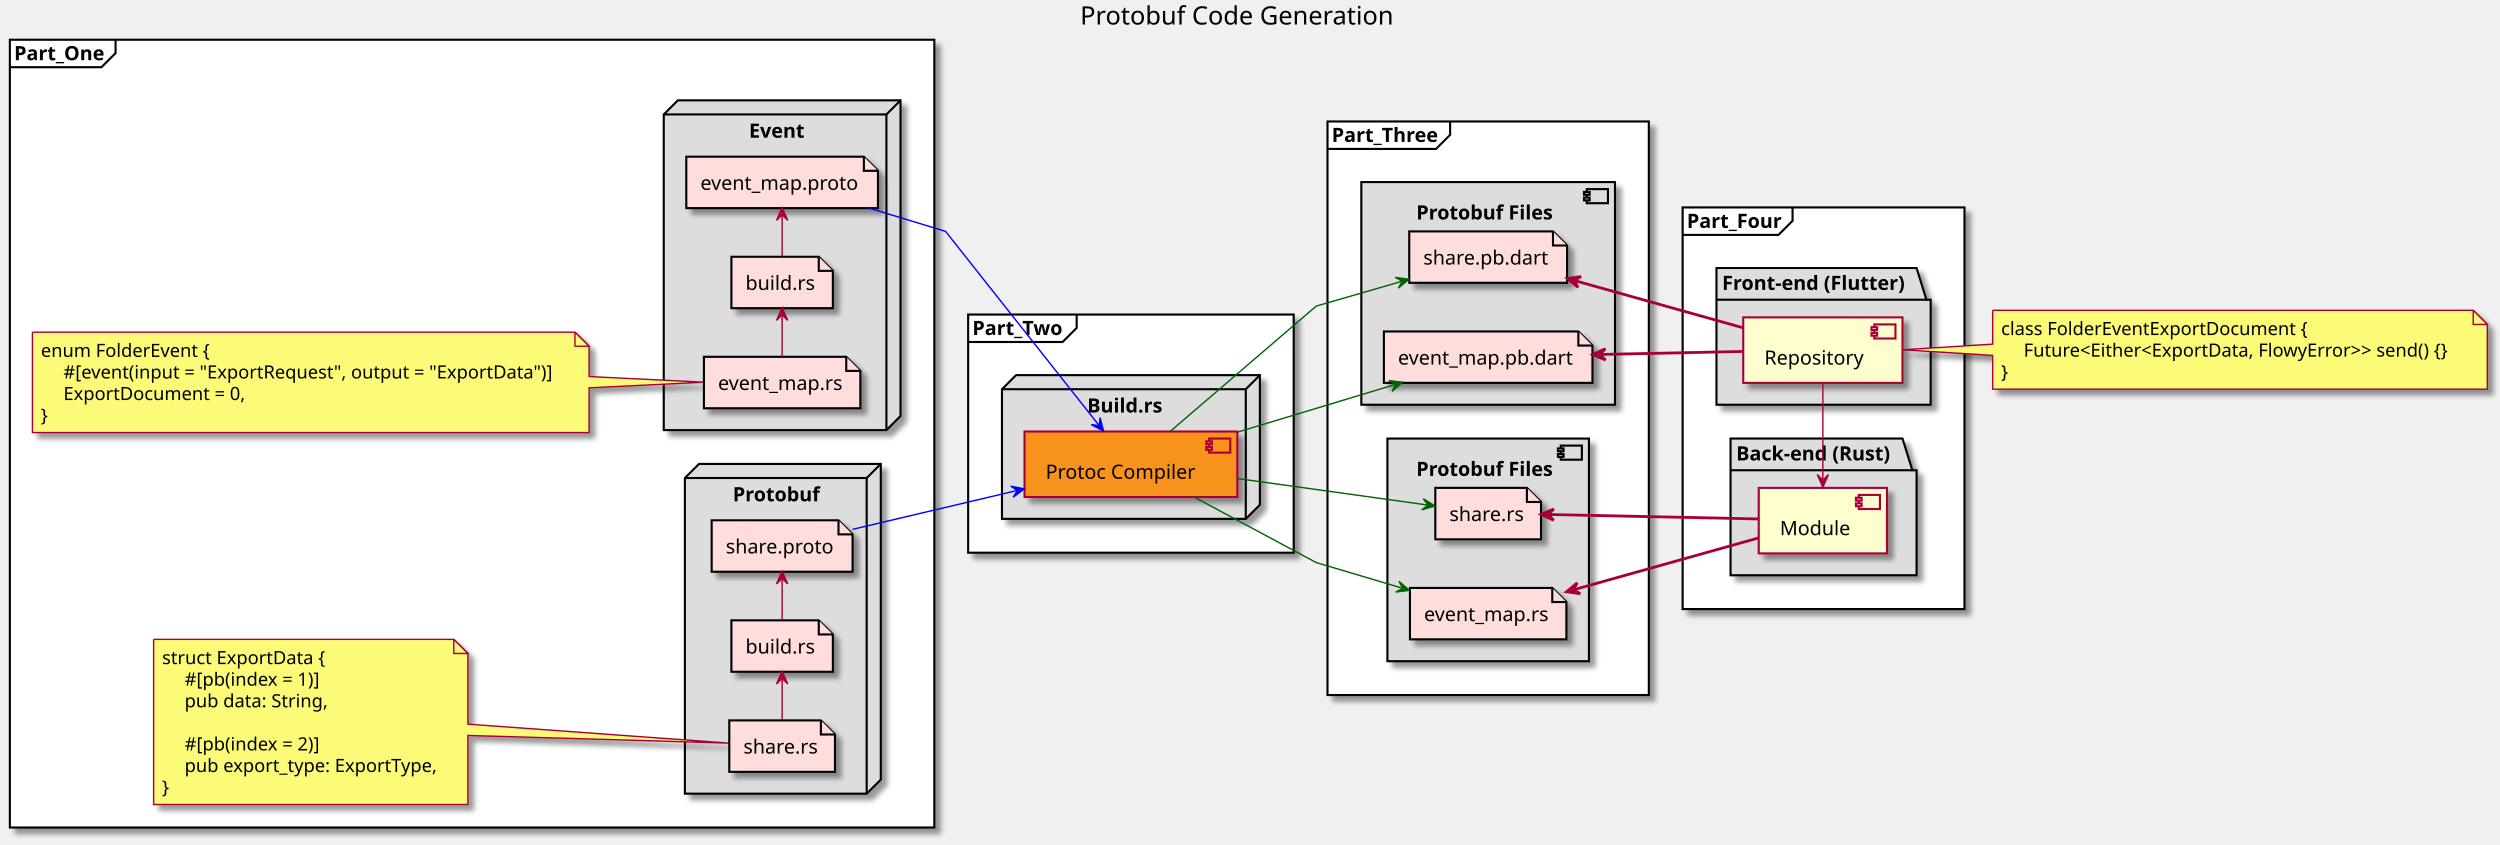
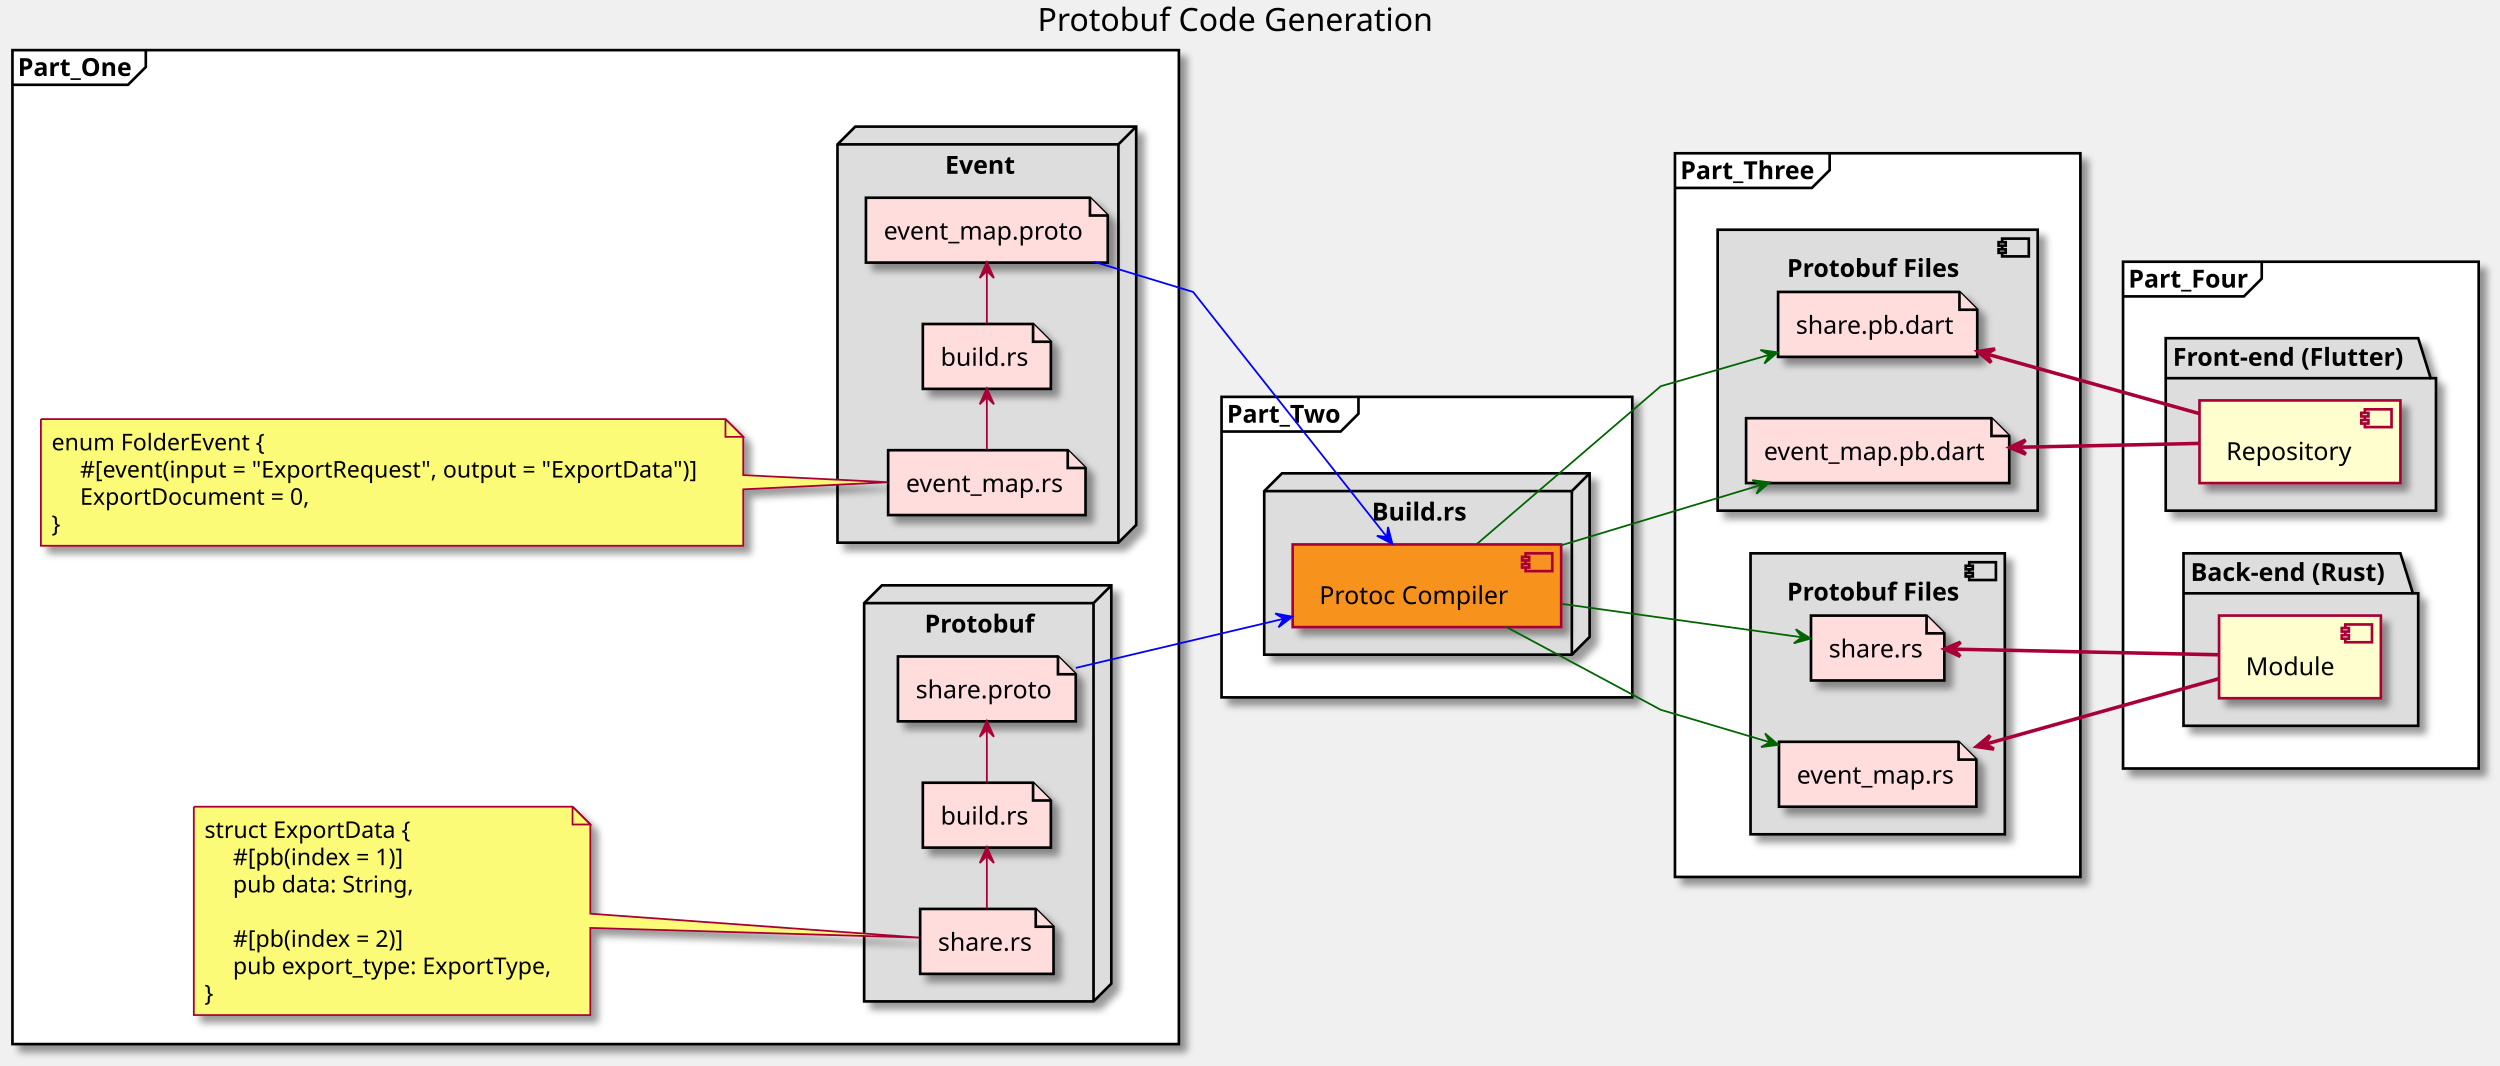
- <svg xmlns="http://www.w3.org/2000/svg" contentScriptType="application/ecmascript" contentStyleType="text/css" height="599px" preserveAspectRatio="none" style="width:1774px;height:599px;background:#FFFFFF;" version="1.1" viewBox="0 0 1774 599" width="1774px" zoomAndPan="magnify">
+ <svg xmlns="http://www.w3.org/2000/svg" contentScriptType="application/ecmascript" contentStyleType="text/css" height="599px" preserveAspectRatio="none" style="width:1406px;height:599px;background:#FFFFFF;" version="1.1" viewBox="0 0 1406 599" width="1406px" zoomAndPan="magnify">
  <defs>
-     <filter height="300%" id="f89fr1afpyk69" width="300%" x="-1" y="-1">
+     <filter height="300%" id="fx97t26i7odj3" width="300%" x="-1" y="-1">
      <feGaussianBlur result="blurOut" stdDeviation="2.0" />
      <feColorMatrix in="blurOut" result="blurOut2" type="matrix" values="0 0 0 0 0 0 0 0 0 0 0 0 0 0 0 0 0 0 .4 0" />
      <feOffset dx="4.0" dy="4.0" in="blurOut2" result="blurOut3" />
      <feBlend in="SourceGraphic" in2="blurOut3" mode="normal" />
    </filter>
  </defs>
  <g>
-     <text fill="#000000" font-family="sans-serif" font-size="18" lengthAdjust="spacing" textLength="226" x="766.5" y="17.402">Protobuf Code Generation</text>
-     <rect fill="#FFFFFF" filter="url(#f89fr1afpyk69)" height="559" style="stroke:#000000;stroke-width:1.5;" width="656" x="7" y="28.199" />
+     <text fill="#000000" font-family="sans-serif" font-size="18" lengthAdjust="spacing" textLength="226" x="583.5" y="17.402">Protobuf Code Generation</text>
+     <rect fill="#FFFFFF" filter="url(#fx97t26i7odj3)" height="559" style="stroke:#000000;stroke-width:1.5;" width="656" x="7" y="28.199" />
    <path d="M82,28.199 L82,37.688 L72,47.688 L7,47.688 " fill="none" style="stroke:#000000;stroke-width:1.5;" />
    <text fill="#000000" font-family="sans-serif" font-size="14" font-weight="bold" lengthAdjust="spacing" textLength="65" x="10" y="42.734">Part_One</text>
-     <polygon fill="#DDDDDD" filter="url(#f89fr1afpyk69)" points="471,81.199,481,71.199,639,71.199,639,295.199,629,305.199,471,305.199,471,81.199" style="stroke:#000000;stroke-width:1.5;" />
+     <polygon fill="#DDDDDD" filter="url(#fx97t26i7odj3)" points="471,81.199,481,71.199,639,71.199,639,295.199,629,305.199,471,305.199,471,81.199" style="stroke:#000000;stroke-width:1.5;" />
    <line style="stroke:#000000;stroke-width:1.5;" x1="629" x2="639" y1="81.199" y2="71.199" />
    <line style="stroke:#000000;stroke-width:1.5;" x1="471" x2="629" y1="81.199" y2="81.199" />
    <line style="stroke:#000000;stroke-width:1.5;" x1="629" x2="629" y1="81.199" y2="305.199" />
    <text fill="#000000" font-family="sans-serif" font-size="14" font-weight="bold" lengthAdjust="spacing" textLength="39" x="531.5" y="97.734">Event</text>
-     <polygon fill="#DDDDDD" filter="url(#f89fr1afpyk69)" points="486,339.199,496,329.199,625,329.199,625,553.199,615,563.199,486,563.199,486,339.199" style="stroke:#000000;stroke-width:1.5;" />
+     <polygon fill="#DDDDDD" filter="url(#fx97t26i7odj3)" points="486,339.199,496,329.199,625,329.199,625,553.199,615,563.199,486,563.199,486,339.199" style="stroke:#000000;stroke-width:1.5;" />
    <line style="stroke:#000000;stroke-width:1.5;" x1="615" x2="625" y1="339.199" y2="329.199" />
    <line style="stroke:#000000;stroke-width:1.5;" x1="486" x2="615" y1="339.199" y2="339.199" />
    <line style="stroke:#000000;stroke-width:1.5;" x1="615" x2="615" y1="339.199" y2="563.199" />
    <text fill="#000000" font-family="sans-serif" font-size="14" font-weight="bold" lengthAdjust="spacing" textLength="63" x="520" y="355.734">Protobuf</text>
-     <rect fill="#FFFFFF" filter="url(#f89fr1afpyk69)" height="169" style="stroke:#000000;stroke-width:1.5;" width="231" x="687" y="223.199" />
+     <rect fill="#FFFFFF" filter="url(#fx97t26i7odj3)" height="169" style="stroke:#000000;stroke-width:1.5;" width="231" x="687" y="223.199" />
    <path d="M764,223.199 L764,232.688 L754,242.688 L687,242.688 " fill="none" style="stroke:#000000;stroke-width:1.5;" />
    <text fill="#000000" font-family="sans-serif" font-size="14" font-weight="bold" lengthAdjust="spacing" textLength="67" x="690" y="237.734">Part_Two</text>
-     <polygon fill="#DDDDDD" filter="url(#f89fr1afpyk69)" points="711,276.199,721,266.199,894,266.199,894,358.199,884,368.199,711,368.199,711,276.199" style="stroke:#000000;stroke-width:1.5;" />
+     <polygon fill="#DDDDDD" filter="url(#fx97t26i7odj3)" points="711,276.199,721,266.199,894,266.199,894,358.199,884,368.199,711,368.199,711,276.199" style="stroke:#000000;stroke-width:1.5;" />
    <line style="stroke:#000000;stroke-width:1.5;" x1="884" x2="894" y1="276.199" y2="266.199" />
    <line style="stroke:#000000;stroke-width:1.5;" x1="711" x2="884" y1="276.199" y2="276.199" />
    <line style="stroke:#000000;stroke-width:1.5;" x1="884" x2="884" y1="276.199" y2="368.199" />
    <text fill="#000000" font-family="sans-serif" font-size="14" font-weight="bold" lengthAdjust="spacing" textLength="54" x="771.5" y="292.734">Build.rs</text>
-     <rect fill="#FFFFFF" filter="url(#f89fr1afpyk69)" height="407" style="stroke:#000000;stroke-width:1.5;" width="228" x="942" y="86.199" />
+     <rect fill="#FFFFFF" filter="url(#fx97t26i7odj3)" height="407" style="stroke:#000000;stroke-width:1.5;" width="228" x="942" y="86.199" />
    <path d="M1029,86.199 L1029,95.688 L1019,105.688 L942,105.688 " fill="none" style="stroke:#000000;stroke-width:1.5;" />
    <text fill="#000000" font-family="sans-serif" font-size="14" font-weight="bold" lengthAdjust="spacing" textLength="77" x="945" y="100.734">Part_Three</text>
-     <rect fill="#DDDDDD" filter="url(#f89fr1afpyk69)" height="158" style="stroke:#000000;stroke-width:1.5;" width="180" x="966" y="129.199" />
+     <rect fill="#DDDDDD" filter="url(#fx97t26i7odj3)" height="158" style="stroke:#000000;stroke-width:1.5;" width="180" x="966" y="129.199" />
    <rect fill="#DDDDDD" height="10" style="stroke:#000000;stroke-width:1.5;" width="15" x="1126" y="134.199" />
    <rect fill="#DDDDDD" height="2" style="stroke:#000000;stroke-width:1.5;" width="4" x="1124" y="136.199" />
    <rect fill="#DDDDDD" height="2" style="stroke:#000000;stroke-width:1.5;" width="4" x="1124" y="140.199" />
    <text fill="#000000" font-family="sans-serif" font-size="14" font-weight="bold" lengthAdjust="spacing" textLength="102" x="1005" y="155.734">Protobuf Files</text>
-     <rect fill="#DDDDDD" filter="url(#f89fr1afpyk69)" height="158" style="stroke:#000000;stroke-width:1.5;" width="143" x="984.5" y="311.199" />
+     <rect fill="#DDDDDD" filter="url(#fx97t26i7odj3)" height="158" style="stroke:#000000;stroke-width:1.5;" width="143" x="984.5" y="311.199" />
    <rect fill="#DDDDDD" height="10" style="stroke:#000000;stroke-width:1.5;" width="15" x="1107.5" y="316.199" />
    <rect fill="#DDDDDD" height="2" style="stroke:#000000;stroke-width:1.5;" width="4" x="1105.5" y="318.199" />
    <rect fill="#DDDDDD" height="2" style="stroke:#000000;stroke-width:1.5;" width="4" x="1105.5" y="322.199" />
    <text fill="#000000" font-family="sans-serif" font-size="14" font-weight="bold" lengthAdjust="spacing" textLength="102" x="1005" y="337.734">Protobuf Files</text>
-     <rect fill="#FFFFFF" filter="url(#f89fr1afpyk69)" height="285" style="stroke:#000000;stroke-width:1.5;" width="200" x="1194" y="147.199" />
+     <rect fill="#FFFFFF" filter="url(#fx97t26i7odj3)" height="285" style="stroke:#000000;stroke-width:1.5;" width="200" x="1194" y="147.199" />
    <path d="M1272,147.199 L1272,156.688 L1262,166.688 L1194,166.688 " fill="none" style="stroke:#000000;stroke-width:1.5;" />
    <text fill="#000000" font-family="sans-serif" font-size="14" font-weight="bold" lengthAdjust="spacing" textLength="68" x="1197" y="161.734">Part_Four</text>
-     <polygon fill="#DDDDDD" filter="url(#f89fr1afpyk69)" points="1218,190.199,1360,190.199,1367,212.688,1370,212.688,1370,287.199,1218,287.199,1218,190.199" style="stroke:#000000;stroke-width:1.5;" />
+     <polygon fill="#DDDDDD" filter="url(#fx97t26i7odj3)" points="1218,190.199,1360,190.199,1367,212.688,1370,212.688,1370,287.199,1218,287.199,1218,190.199" style="stroke:#000000;stroke-width:1.5;" />
    <line style="stroke:#000000;stroke-width:1.5;" x1="1218" x2="1367" y1="212.688" y2="212.688" />
    <text fill="#000000" font-family="sans-serif" font-size="14" font-weight="bold" lengthAdjust="spacing" textLength="136" x="1222" y="205.734">Front-end (Flutter)</text>
-     <polygon fill="#DDDDDD" filter="url(#f89fr1afpyk69)" points="1228,311.199,1350,311.199,1357,333.688,1360,333.688,1360,408.199,1228,408.199,1228,311.199" style="stroke:#000000;stroke-width:1.5;" />
+     <polygon fill="#DDDDDD" filter="url(#fx97t26i7odj3)" points="1228,311.199,1350,311.199,1357,333.688,1360,333.688,1360,408.199,1228,408.199,1228,311.199" style="stroke:#000000;stroke-width:1.5;" />
    <line style="stroke:#000000;stroke-width:1.5;" x1="1228" x2="1357" y1="333.688" y2="333.688" />
    <text fill="#000000" font-family="sans-serif" font-size="14" font-weight="bold" lengthAdjust="spacing" textLength="116" x="1232" y="326.734">Back-end (Rust)</text>
-     <path d="M23,235.699 L23,306.941 A0,0 0 0 0 23,306.941 L418,306.941 A0,0 0 0 0 418,306.941 L418,275.199 L499.43,271.199 L418,267.199 L418,245.699 L408,235.699 L23,235.699 A0,0 0 0 0 23,235.699 " fill="#FBFB77" filter="url(#f89fr1afpyk69)" style="stroke:#A80036;stroke-width:1.0;" />
+     <path d="M23,235.699 L23,306.941 A0,0 0 0 0 23,306.941 L418,306.941 A0,0 0 0 0 418,306.941 L418,275.199 L499.43,271.199 L418,267.199 L418,245.699 L408,235.699 L23,235.699 A0,0 0 0 0 23,235.699 " fill="#FBFB77" filter="url(#fx97t26i7odj3)" style="stroke:#A80036;stroke-width:1.0;" />
    <path d="M408,235.699 L408,245.699 L418,245.699 L408,235.699 " fill="#FBFB77" style="stroke:#A80036;stroke-width:1.0;" />
    <text fill="#000000" font-family="sans-serif" font-size="13" lengthAdjust="spacing" textLength="120" x="29" y="253.268">enum FolderEvent {</text>
    <text fill="#000000" font-family="sans-serif" font-size="13" lengthAdjust="spacing" textLength="358" x="45" y="268.578">#[event(input = "ExportRequest", output = "ExportData")]</text>
    <text fill="#000000" font-family="sans-serif" font-size="13" lengthAdjust="spacing" textLength="136" x="45" y="283.889">ExportDocument = 0,</text>
    <text fill="#000000" font-family="sans-serif" font-size="13" lengthAdjust="spacing" textLength="4" x="29" y="299.199">}</text>
-     <path d="M109,453.699 L109,570.873 A0,0 0 0 0 109,570.873 L332,570.873 A0,0 0 0 0 332,570.873 L332,521.859 L517.48,527.329 L332,513.859 L332,463.699 L322,453.699 L109,453.699 A0,0 0 0 0 109,453.699 " fill="#FBFB77" filter="url(#f89fr1afpyk69)" style="stroke:#A80036;stroke-width:1.0;" />
+     <path d="M109,453.699 L109,570.873 A0,0 0 0 0 109,570.873 L332,570.873 A0,0 0 0 0 332,570.873 L332,521.859 L517.48,527.329 L332,513.859 L332,463.699 L322,453.699 L109,453.699 A0,0 0 0 0 109,453.699 " fill="#FBFB77" filter="url(#fx97t26i7odj3)" style="stroke:#A80036;stroke-width:1.0;" />
    <path d="M322,453.699 L322,463.699 L332,463.699 L322,453.699 " fill="#FBFB77" style="stroke:#A80036;stroke-width:1.0;" />
    <text fill="#000000" font-family="sans-serif" font-size="13" lengthAdjust="spacing" textLength="119" x="115" y="471.268">struct ExportData {</text>
    <text fill="#000000" font-family="sans-serif" font-size="13" lengthAdjust="spacing" textLength="101" x="131" y="486.578">#[pb(index = 1)]</text>
    <text fill="#000000" font-family="sans-serif" font-size="13" lengthAdjust="spacing" textLength="104" x="131" y="501.889">pub data: String,</text>
    <text fill="#000000" font-family="sans-serif" font-size="13" lengthAdjust="spacing" textLength="0" x="119" y="517.199" />
    <text fill="#000000" font-family="sans-serif" font-size="13" lengthAdjust="spacing" textLength="101" x="131" y="532.51">#[pb(index = 2)]</text>
    <text fill="#000000" font-family="sans-serif" font-size="13" lengthAdjust="spacing" textLength="186" x="131" y="547.82">pub export_type: ExportType,</text>
    <text fill="#000000" font-family="sans-serif" font-size="13" lengthAdjust="spacing" textLength="4" x="115" y="563.131">}</text>
-     <polygon fill="#FFDDDD" filter="url(#f89fr1afpyk69)" points="499.5,253.199,499.5,289.688,610.5,289.688,610.5,263.199,600.5,253.199,499.5,253.199" style="stroke:#000000;stroke-width:1.5;" />
+     <polygon fill="#FFDDDD" filter="url(#fx97t26i7odj3)" points="499.5,253.199,499.5,289.688,610.5,289.688,610.5,263.199,600.5,253.199,499.5,253.199" style="stroke:#000000;stroke-width:1.5;" />
    <path d="M600.5,253.199 L600.5,263.199 L610.5,263.199 " fill="#FFDDDD" style="stroke:#000000;stroke-width:1.5;" />
    <text fill="#000000" font-family="sans-serif" font-size="14" lengthAdjust="spacing" textLength="91" x="509.5" y="276.734">event_map.rs</text>
-     <polygon fill="#FFDDDD" filter="url(#f89fr1afpyk69)" points="519,182.199,519,218.688,591,218.688,591,192.199,581,182.199,519,182.199" style="stroke:#000000;stroke-width:1.5;" />
+     <polygon fill="#FFDDDD" filter="url(#fx97t26i7odj3)" points="519,182.199,519,218.688,591,218.688,591,192.199,581,182.199,519,182.199" style="stroke:#000000;stroke-width:1.5;" />
    <path d="M581,182.199 L581,192.199 L591,192.199 " fill="#FFDDDD" style="stroke:#000000;stroke-width:1.5;" />
    <text fill="#000000" font-family="sans-serif" font-size="14" lengthAdjust="spacing" textLength="52" x="529" y="205.734">build.rs</text>
-     <polygon fill="#FFDDDD" filter="url(#f89fr1afpyk69)" points="487,111.199,487,147.688,623,147.688,623,121.199,613,111.199,487,111.199" style="stroke:#000000;stroke-width:1.5;" />
+     <polygon fill="#FFDDDD" filter="url(#fx97t26i7odj3)" points="487,111.199,487,147.688,623,147.688,623,121.199,613,111.199,487,111.199" style="stroke:#000000;stroke-width:1.5;" />
    <path d="M613,111.199 L613,121.199 L623,121.199 " fill="#FFDDDD" style="stroke:#000000;stroke-width:1.5;" />
    <text fill="#000000" font-family="sans-serif" font-size="14" lengthAdjust="spacing" textLength="116" x="497" y="134.734">event_map.proto</text>
-     <polygon fill="#FFDDDD" filter="url(#f89fr1afpyk69)" points="517.5,511.199,517.5,547.688,592.5,547.688,592.5,521.199,582.5,511.199,517.5,511.199" style="stroke:#000000;stroke-width:1.5;" />
+     <polygon fill="#FFDDDD" filter="url(#fx97t26i7odj3)" points="517.5,511.199,517.5,547.688,592.5,547.688,592.5,521.199,582.5,511.199,517.5,511.199" style="stroke:#000000;stroke-width:1.5;" />
    <path d="M582.5,511.199 L582.5,521.199 L592.5,521.199 " fill="#FFDDDD" style="stroke:#000000;stroke-width:1.5;" />
    <text fill="#000000" font-family="sans-serif" font-size="14" lengthAdjust="spacing" textLength="55" x="527.5" y="534.734">share.rs</text>
-     <polygon fill="#FFDDDD" filter="url(#f89fr1afpyk69)" points="519,440.199,519,476.688,591,476.688,591,450.199,581,440.199,519,440.199" style="stroke:#000000;stroke-width:1.5;" />
+     <polygon fill="#FFDDDD" filter="url(#fx97t26i7odj3)" points="519,440.199,519,476.688,591,476.688,591,450.199,581,440.199,519,440.199" style="stroke:#000000;stroke-width:1.5;" />
    <path d="M581,440.199 L581,450.199 L591,450.199 " fill="#FFDDDD" style="stroke:#000000;stroke-width:1.5;" />
    <text fill="#000000" font-family="sans-serif" font-size="14" lengthAdjust="spacing" textLength="52" x="529" y="463.734">build.rs</text>
-     <polygon fill="#FFDDDD" filter="url(#f89fr1afpyk69)" points="505,369.199,505,405.688,605,405.688,605,379.199,595,369.199,505,369.199" style="stroke:#000000;stroke-width:1.5;" />
+     <polygon fill="#FFDDDD" filter="url(#fx97t26i7odj3)" points="505,369.199,505,405.688,605,405.688,605,379.199,595,369.199,505,369.199" style="stroke:#000000;stroke-width:1.5;" />
    <path d="M595,369.199 L595,379.199 L605,379.199 " fill="#FFDDDD" style="stroke:#000000;stroke-width:1.5;" />
    <text fill="#000000" font-family="sans-serif" font-size="14" lengthAdjust="spacing" textLength="80" x="515" y="392.734">share.proto</text>
-     <rect fill="#F7931E" filter="url(#f89fr1afpyk69)" height="46.488" style="stroke:#A80036;stroke-width:1.5;" width="151" x="727" y="306.199" />
+     <rect fill="#F7931E" filter="url(#fx97t26i7odj3)" height="46.488" style="stroke:#A80036;stroke-width:1.5;" width="151" x="727" y="306.199" />
    <rect fill="#F7931E" height="10" style="stroke:#A80036;stroke-width:1.5;" width="15" x="858" y="311.199" />
    <rect fill="#F7931E" height="2" style="stroke:#A80036;stroke-width:1.5;" width="4" x="856" y="313.199" />
    <rect fill="#F7931E" height="2" style="stroke:#A80036;stroke-width:1.5;" width="4" x="856" y="317.199" />
    <text fill="#000000" font-family="sans-serif" font-size="14" lengthAdjust="spacing" textLength="111" x="742" y="339.734">Protoc Compiler</text>
-     <polygon fill="#FFDDDD" filter="url(#f89fr1afpyk69)" points="982,235.199,982,271.688,1130,271.688,1130,245.199,1120,235.199,982,235.199" style="stroke:#000000;stroke-width:1.5;" />
+     <polygon fill="#FFDDDD" filter="url(#fx97t26i7odj3)" points="982,235.199,982,271.688,1130,271.688,1130,245.199,1120,235.199,982,235.199" style="stroke:#000000;stroke-width:1.5;" />
    <path d="M1120,235.199 L1120,245.199 L1130,245.199 " fill="#FFDDDD" style="stroke:#000000;stroke-width:1.5;" />
    <text fill="#000000" font-family="sans-serif" font-size="14" lengthAdjust="spacing" textLength="128" x="992" y="258.734">event_map.pb.dart</text>
-     <polygon fill="#FFDDDD" filter="url(#f89fr1afpyk69)" points="1000,164.199,1000,200.688,1112,200.688,1112,174.199,1102,164.199,1000,164.199" style="stroke:#000000;stroke-width:1.5;" />
+     <polygon fill="#FFDDDD" filter="url(#fx97t26i7odj3)" points="1000,164.199,1000,200.688,1112,200.688,1112,174.199,1102,164.199,1000,164.199" style="stroke:#000000;stroke-width:1.5;" />
    <path d="M1102,164.199 L1102,174.199 L1112,174.199 " fill="#FFDDDD" style="stroke:#000000;stroke-width:1.5;" />
    <text fill="#000000" font-family="sans-serif" font-size="14" lengthAdjust="spacing" textLength="92" x="1010" y="187.734">share.pb.dart</text>
-     <polygon fill="#FFDDDD" filter="url(#f89fr1afpyk69)" points="1000.5,417.199,1000.5,453.688,1111.5,453.688,1111.5,427.199,1101.5,417.199,1000.5,417.199" style="stroke:#000000;stroke-width:1.5;" />
+     <polygon fill="#FFDDDD" filter="url(#fx97t26i7odj3)" points="1000.5,417.199,1000.5,453.688,1111.5,453.688,1111.5,427.199,1101.5,417.199,1000.5,417.199" style="stroke:#000000;stroke-width:1.5;" />
    <path d="M1101.5,417.199 L1101.5,427.199 L1111.5,427.199 " fill="#FFDDDD" style="stroke:#000000;stroke-width:1.5;" />
    <text fill="#000000" font-family="sans-serif" font-size="14" lengthAdjust="spacing" textLength="91" x="1010.5" y="440.734">event_map.rs</text>
-     <polygon fill="#FFDDDD" filter="url(#f89fr1afpyk69)" points="1018.5,346.199,1018.5,382.688,1093.5,382.688,1093.5,356.199,1083.5,346.199,1018.5,346.199" style="stroke:#000000;stroke-width:1.5;" />
+     <polygon fill="#FFDDDD" filter="url(#fx97t26i7odj3)" points="1018.5,346.199,1018.5,382.688,1093.5,382.688,1093.5,356.199,1083.5,346.199,1018.5,346.199" style="stroke:#000000;stroke-width:1.5;" />
    <path d="M1083.5,346.199 L1083.5,356.199 L1093.5,356.199 " fill="#FFDDDD" style="stroke:#000000;stroke-width:1.5;" />
    <text fill="#000000" font-family="sans-serif" font-size="14" lengthAdjust="spacing" textLength="55" x="1028.5" y="369.734">share.rs</text>
-     <rect fill="#FEFECE" filter="url(#f89fr1afpyk69)" height="46.488" style="stroke:#A80036;stroke-width:1.5;" width="113" x="1237" y="225.199" />
+     <rect fill="#FEFECE" filter="url(#fx97t26i7odj3)" height="46.488" style="stroke:#A80036;stroke-width:1.5;" width="113" x="1237" y="225.199" />
    <rect fill="#FEFECE" height="10" style="stroke:#A80036;stroke-width:1.5;" width="15" x="1330" y="230.199" />
    <rect fill="#FEFECE" height="2" style="stroke:#A80036;stroke-width:1.5;" width="4" x="1328" y="232.199" />
    <rect fill="#FEFECE" height="2" style="stroke:#A80036;stroke-width:1.5;" width="4" x="1328" y="236.199" />
    <text fill="#000000" font-family="sans-serif" font-size="14" lengthAdjust="spacing" textLength="73" x="1252" y="258.734">Repository</text>
-     <rect fill="#FEFECE" filter="url(#f89fr1afpyk69)" height="46.488" style="stroke:#A80036;stroke-width:1.5;" width="91" x="1248" y="346.199" />
+     <rect fill="#FEFECE" filter="url(#fx97t26i7odj3)" height="46.488" style="stroke:#A80036;stroke-width:1.5;" width="91" x="1248" y="346.199" />
    <rect fill="#FEFECE" height="10" style="stroke:#A80036;stroke-width:1.5;" width="15" x="1319" y="351.199" />
    <rect fill="#FEFECE" height="2" style="stroke:#A80036;stroke-width:1.5;" width="4" x="1317" y="353.199" />
    <rect fill="#FEFECE" height="2" style="stroke:#A80036;stroke-width:1.5;" width="4" x="1317" y="357.199" />
    <text fill="#000000" font-family="sans-serif" font-size="14" lengthAdjust="spacing" textLength="51" x="1263" y="379.734">Module</text>
-     <path d="M1414,220.199 L1414,244.199 L1350.14,248.199 L1414,252.199 L1414,276.131 A0,0 0 0 0 1414,276.131 L1765,276.131 A0,0 0 0 0 1765,276.131 L1765,230.199 L1755,220.199 L1414,220.199 A0,0 0 0 0 1414,220.199 " fill="#FBFB77" filter="url(#f89fr1afpyk69)" style="stroke:#A80036;stroke-width:1.0;" />
-     <path d="M1755,220.199 L1755,230.199 L1765,230.199 L1755,220.199 " fill="#FBFB77" style="stroke:#A80036;stroke-width:1.0;" />
-     <text fill="#000000" font-family="sans-serif" font-size="13" lengthAdjust="spacing" textLength="223" x="1420" y="237.768">class FolderEventExportDocument {</text>
-     <text fill="#000000" font-family="sans-serif" font-size="13" lengthAdjust="spacing" textLength="314" x="1436" y="253.078">Future&lt;Either&lt;ExportData, FlowyError&gt;&gt; send() {}</text>
-     <text fill="#000000" font-family="sans-serif" font-size="13" lengthAdjust="spacing" textLength="4" x="1420" y="268.389">}</text>
    <path d="M555,253.019 C555,249.839 555,247.529 555,247.529 C555,247.529 555,223.869 555,223.869 C555,223.869 555,223.719 555,223.459 " fill="none" id="EventSource-to-EventCodeGen" style="stroke:#A80036;stroke-width:1.0;" />
    <polygon fill="#A80036" points="555,218.379,551,227.379,555,223.379,559,227.379,555,218.379" style="stroke:#A80036;stroke-width:1.0;" />
    <path d="M555,182.019 C555,178.839 555,176.529 555,176.529 C555,176.529 555,152.869 555,152.869 C555,152.869 555,152.719 555,152.459 " fill="none" id="EventCodeGen-to-EventDefine" style="stroke:#A80036;stroke-width:1.0;" />
    <polygon fill="#A80036" points="555,147.379,551,156.379,555,152.379,559,156.379,555,147.379" style="stroke:#A80036;stroke-width:1.0;" />
    <path d="M555,511.019 C555,507.839 555,505.529 555,505.529 C555,505.529 555,481.869 555,481.869 C555,481.869 555,481.719 555,481.459 " fill="none" id="PBSource-to-PBCodeGen" style="stroke:#A80036;stroke-width:1.0;" />
    <polygon fill="#A80036" points="555,476.379,551,485.379,555,481.379,559,485.379,555,476.379" style="stroke:#A80036;stroke-width:1.0;" />
    <path d="M555,440.019 C555,436.839 555,434.529 555,434.529 C555,434.529 555,410.869 555,410.869 C555,410.869 555,410.719 555,410.459 " fill="none" id="PBCodeGen-to-PBDefine" style="stroke:#A80036;stroke-width:1.0;" />
    <polygon fill="#A80036" points="555,405.379,551,414.379,555,410.379,559,414.379,555,405.379" style="stroke:#A80036;stroke-width:1.0;" />
    <path d="M615.18,147.209 C643.36,155.789 671,164.199 671,164.199 C671,164.199 742.71,254.869 779.82,301.789 " fill="none" id="EventDefine-to-Builder" style="stroke:#0000FF;stroke-width:1.0;" />
    <polygon fill="#0000FF" points="783.08,305.909,780.628,296.37,779.976,301.99,774.357,301.337,783.08,305.909" style="stroke:#0000FF;stroke-width:1.0;" />
    <path d="M605.09,375.599 C638.44,367.719 683.29,357.129 721.71,348.049 " fill="none" id="PBDefine-to-Builder" style="stroke:#0000FF;stroke-width:1.0;" />
    <polygon fill="#0000FF" points="726.85,346.839,717.174,345.001,721.982,347.981,719.001,352.789,726.85,346.839" style="stroke:#0000FF;stroke-width:1.0;" />
    <path d="M878.28,306.599 C913.88,295.839 956.05,283.099 990.27,272.759 " fill="none" id="Builder-to-dart_event" style="stroke:#006400;stroke-width:1.0;" />
    <polygon fill="#006400" points="995.26,271.249,985.485,270.044,990.477,272.706,987.815,277.697,995.26,271.249" style="stroke:#006400;stroke-width:1.0;" />
    <path d="M830.54,305.989 C868.76,273.189 934,217.199 934,217.199 C934,217.199 964.54,208.369 994.94,199.569 " fill="none" id="Builder-to-dart_pb" style="stroke:#006400;stroke-width:1.0;" />
    <polygon fill="#006400" points="999.81,198.159,990.054,196.812,995.006,199.546,992.273,204.499,999.81,198.159" style="stroke:#006400;stroke-width:1.0;" />
    <path d="M846.59,352.309 C884.6,372.699 934,399.199 934,399.199 C934,399.199 964.77,408.349 995.28,417.429 " fill="none" id="Builder-to-rust_event" style="stroke:#006400;stroke-width:1.0;" />
    <polygon fill="#006400" points="1000.16,418.889,992.675,412.488,995.368,417.463,990.393,420.156,1000.16,418.889" style="stroke:#006400;stroke-width:1.0;" />
    <path d="M878.28,339.609 C922.3,345.729 976.36,353.259 1013.01,358.359 " fill="none" id="Builder-to-rust_pb" style="stroke:#006400;stroke-width:1.0;" />
    <polygon fill="#006400" points="1018.29,359.089,1009.94,353.867,1013.339,358.388,1008.818,361.788,1018.29,359.089" style="stroke:#006400;stroke-width:1.0;" />
    <path d="M1135.51,251.529 C1168.73,250.829 1206.66,250.019 1236.91,249.379 " fill="none" id="dart_event-backto-Repository" style="stroke:#A80036;stroke-width:2.0;" />
    <polygon fill="#A80036" points="1130.22,251.649,1139.309,255.442,1135.219,251.535,1139.126,247.445,1130.22,251.649" style="stroke:#A80036;stroke-width:2.0;" />
    <path d="M1117.12,199.049 C1153.97,209.369 1200.81,222.499 1236.82,232.589 " fill="none" id="dart_pb-backto-Repository" style="stroke:#A80036;stroke-width:2.0;" />
    <polygon fill="#A80036" points="1112.21,197.669,1119.804,203.94,1117.026,199.013,1121.954,196.234,1112.21,197.669" style="stroke:#A80036;stroke-width:2.0;" />
    <path d="M1116.53,418.519 C1157.28,407.099 1210.46,392.189 1247.65,381.769 " fill="none" id="rust_event-backto-Module" style="stroke:#A80036;stroke-width:2.0;" />
    <polygon fill="#A80036" points="1111.62,419.889,1121.368,421.297,1116.432,418.533,1119.197,413.597,1111.62,419.889" style="stroke:#A80036;stroke-width:2.0;" />
    <path d="M1098.79,365.089 C1140.68,365.979 1204.94,367.339 1247.82,368.249 " fill="none" id="rust_pb-backto-Module" style="stroke:#A80036;stroke-width:2.0;" />
    <polygon fill="#A80036" points="1093.54,364.979,1102.458,369.158,1098.539,365.079,1102.618,361.16,1093.54,364.979" style="stroke:#A80036;stroke-width:2.0;" />
-     <path d="M1293.5,271.659 C1293.5,280.539 1293.5,288.529 1293.5,288.529 C1293.5,288.529 1293.5,328.869 1293.5,328.869 C1293.5,328.869 1293.5,333.949 1293.5,340.499 " fill="none" id="Repository-to-Module" style="stroke:#A80036;stroke-width:1.0;" />
-     <polygon fill="#A80036" points="1293.5,345.739,1297.5,336.739,1293.5,340.739,1289.5,336.739,1293.5,345.739" style="stroke:#A80036;stroke-width:1.0;" />
  </g>
</svg>
